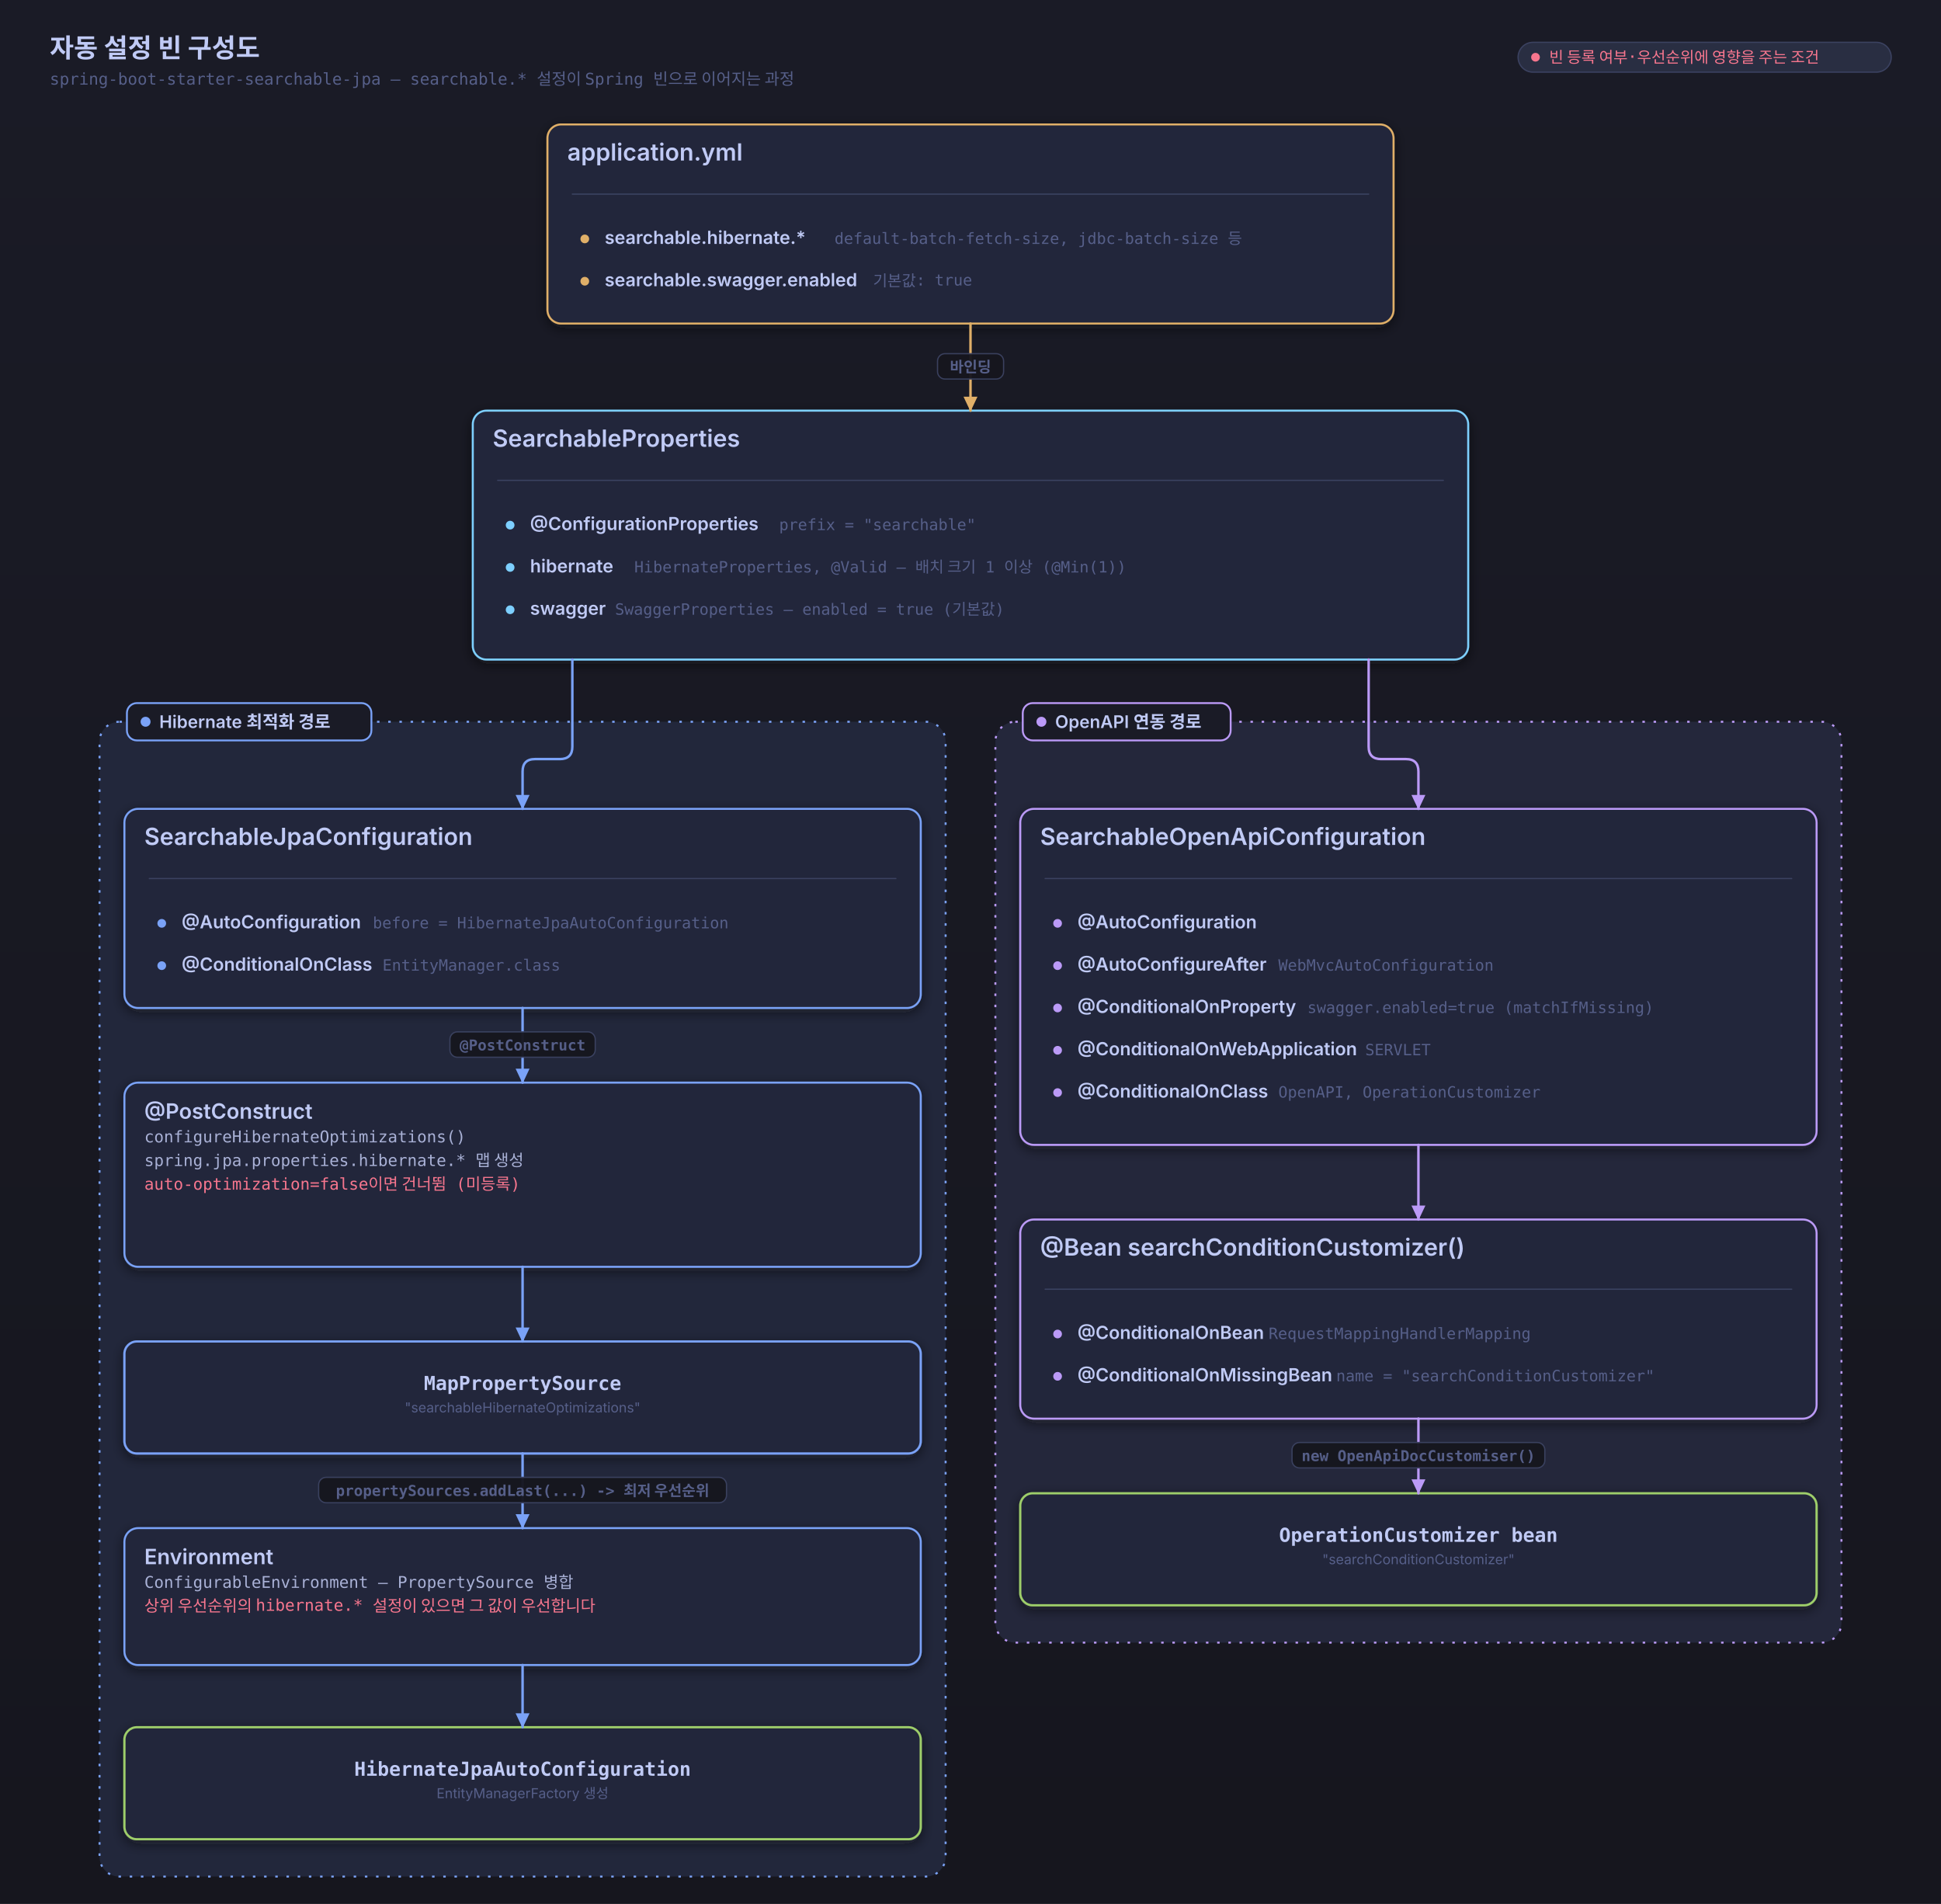
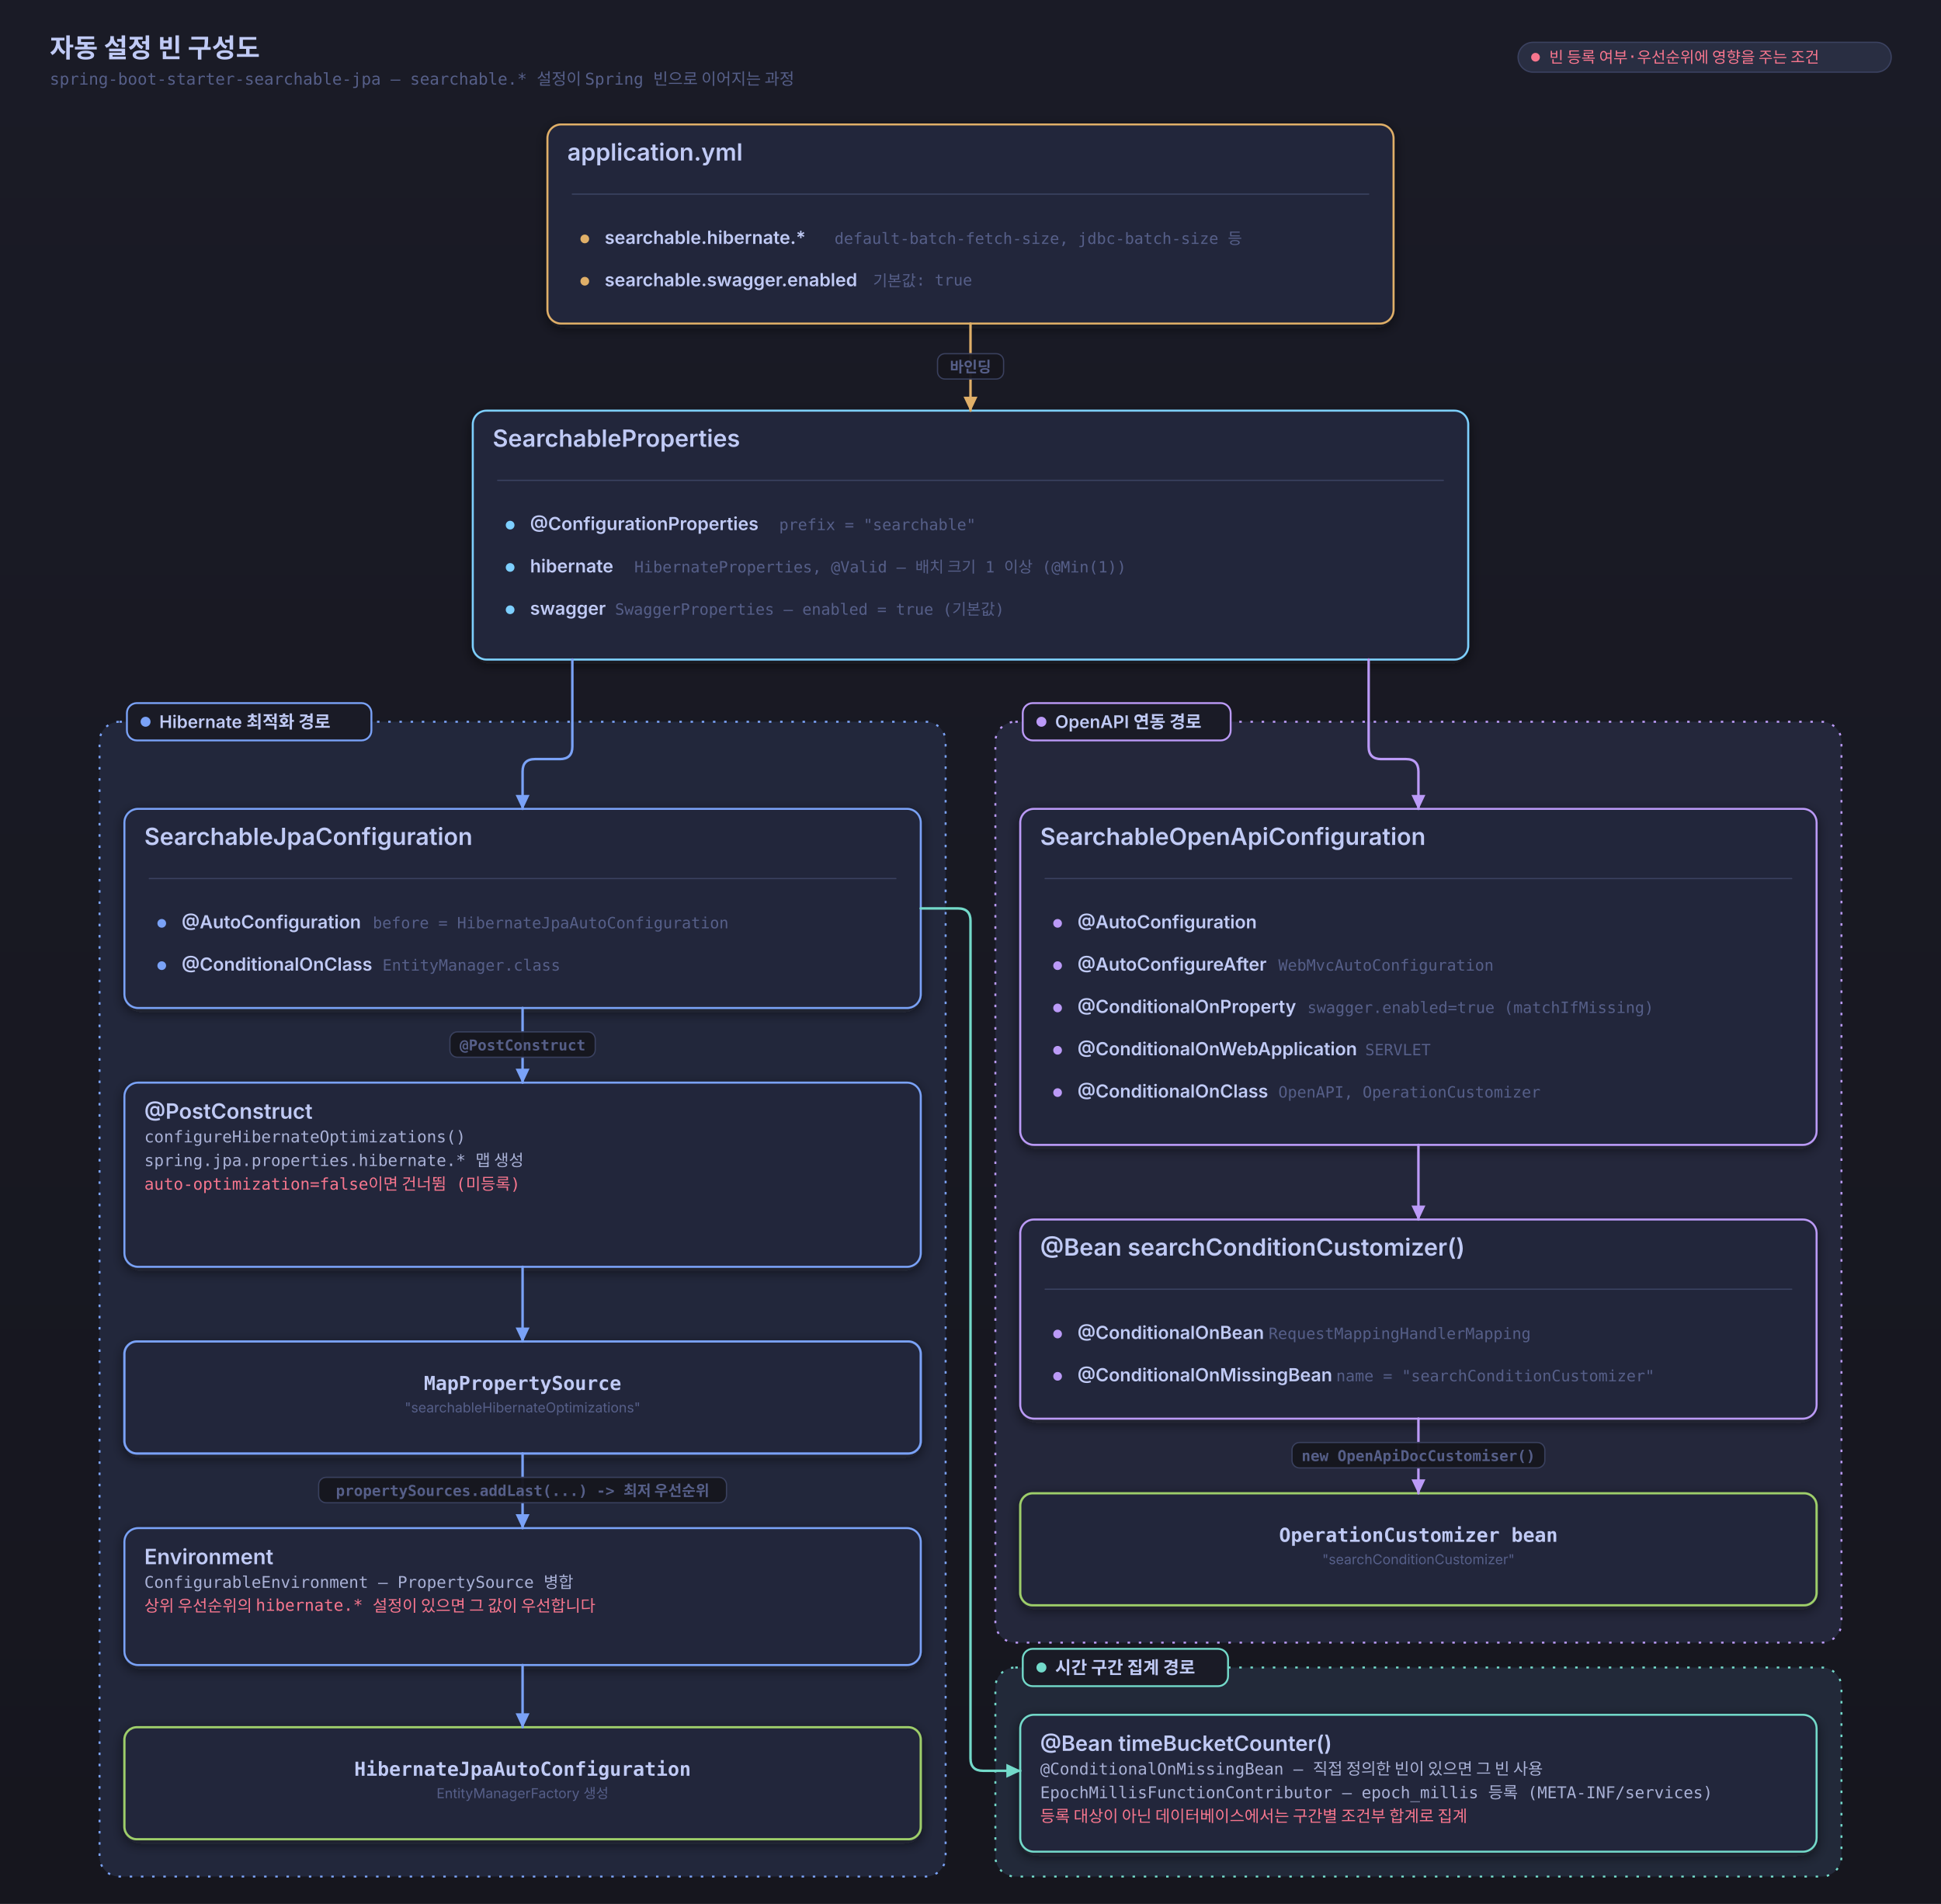
<svg xmlns="http://www.w3.org/2000/svg" width="1560" height="1530" viewBox="0 0 1560 1530" font-family="'Inter','SF Pro Display',system-ui,-apple-system,'Segoe UI',Roboto,sans-serif">
  <defs>
    <filter id="soft" x="-30%" y="-30%" width="160%" height="160%">
      <feDropShadow dx="0" dy="3" stdDeviation="5" flood-color="#0c0c14" flood-opacity="0.55" />
    </filter>
    <linearGradient id="bgwash" x1="0" y1="0" x2="0" y2="1">
      <stop offset="0" stop-color="#1a1b26" />
      <stop offset="1" stop-color="#16161e" />
    </linearGradient>
    <marker id="arr-blue" viewBox="0 0 10 10" refX="8.5" refY="5" markerWidth="7" markerHeight="7" orient="auto-start-reverse">
      <path d="M0.5 1 L9 5 L0.5 9 z" fill="#7aa2f7" />
    </marker>
    <marker id="arr-green" viewBox="0 0 10 10" refX="8.5" refY="5" markerWidth="7" markerHeight="7" orient="auto-start-reverse">
      <path d="M0.5 1 L9 5 L0.5 9 z" fill="#9ece6a" />
    </marker>
    <marker id="arr-orange" viewBox="0 0 10 10" refX="8.5" refY="5" markerWidth="7" markerHeight="7" orient="auto-start-reverse">
      <path d="M0.5 1 L9 5 L0.5 9 z" fill="#ff9e64" />
    </marker>
    <marker id="arr-purple" viewBox="0 0 10 10" refX="8.5" refY="5" markerWidth="7" markerHeight="7" orient="auto-start-reverse">
      <path d="M0.5 1 L9 5 L0.5 9 z" fill="#bb9af7" />
    </marker>
    <marker id="arr-cyan" viewBox="0 0 10 10" refX="8.5" refY="5" markerWidth="7" markerHeight="7" orient="auto-start-reverse">
      <path d="M0.5 1 L9 5 L0.5 9 z" fill="#7dcfff" />
    </marker>
    <marker id="arr-teal" viewBox="0 0 10 10" refX="8.5" refY="5" markerWidth="7" markerHeight="7" orient="auto-start-reverse">
      <path d="M0.5 1 L9 5 L0.5 9 z" fill="#73daca" />
    </marker>
    <marker id="arr-red" viewBox="0 0 10 10" refX="8.5" refY="5" markerWidth="7" markerHeight="7" orient="auto-start-reverse">
      <path d="M0.5 1 L9 5 L0.5 9 z" fill="#f7768e" />
    </marker>
    <marker id="arr-muted" viewBox="0 0 10 10" refX="8.5" refY="5" markerWidth="7" markerHeight="7" orient="auto-start-reverse">
      <path d="M0.5 1 L9 5 L0.5 9 z" fill="#565f89" />
    </marker>
    <marker id="arr-fg" viewBox="0 0 10 10" refX="8.5" refY="5" markerWidth="7" markerHeight="7" orient="auto-start-reverse">
      <path d="M0.5 1 L9 5 L0.5 9 z" fill="#a9b1d6" />
    </marker>
    <marker id="arr-yellow" viewBox="0 0 10 10" refX="8.5" refY="5" markerWidth="7" markerHeight="7" orient="auto-start-reverse">
      <path d="M0.5 1 L9 5 L0.5 9 z" fill="#e0af68" />
    </marker>
  </defs>
  <rect width="1560" height="1530" fill="url(#bgwash)" />
  <rect x="80.0" y="580.0" width="680.0" height="928.0" rx="16" fill="#1f2335" stroke="#7aa2f7" stroke-width="1.6" stroke-dasharray="2 7" opacity="1" />
  <rect x="80.0" y="580.0" width="680.0" height="928.0" rx="16" fill="#7aa2f7" opacity="0.035" />
  <rect x="102.0" y="565.0" width="196.5" height="30.0" rx="8" fill="#1a1b26" stroke="#7aa2f7" stroke-width="1.5" />
  <circle cx="117.0" cy="580.0" r="4" fill="#7aa2f7" />
  <text x="128.0" y="585.0" font-family="'Inter','SF Pro Display',system-ui,-apple-system,'Segoe UI',Roboto,sans-serif" font-size="14" fill="#c0caf5" font-weight="600" text-anchor="start">Hibernate 최적화 경로</text>
  <rect x="800.0" y="580.0" width="680.0" height="740.0" rx="16" fill="#1f2335" stroke="#bb9af7" stroke-width="1.6" stroke-dasharray="2 7" opacity="1" />
  <rect x="800.0" y="580.0" width="680.0" height="740.0" rx="16" fill="#bb9af7" opacity="0.035" />
  <rect x="822.0" y="565.0" width="167.1" height="30.0" rx="8" fill="#1a1b26" stroke="#bb9af7" stroke-width="1.5" />
  <circle cx="837.0" cy="580.0" r="4" fill="#bb9af7" />
  <text x="848.0" y="585.0" font-family="'Inter','SF Pro Display',system-ui,-apple-system,'Segoe UI',Roboto,sans-serif" font-size="14" fill="#c0caf5" font-weight="600" text-anchor="start">OpenAPI 연동 경로</text>
  <text x="40.0" y="46.0" font-family="'Inter','SF Pro Display',system-ui,-apple-system,'Segoe UI',Roboto,sans-serif" font-size="21" fill="#c0caf5" font-weight="700" text-anchor="start">자동 설정 빈 구성도</text>
  <text x="40.0" y="68.0" font-family="'JetBrains Mono','SF Mono',ui-monospace,Menlo,'DejaVu Sans Mono',monospace" font-size="13" fill="#565f89" font-weight="400" text-anchor="start">spring-boot-starter-searchable-jpa — searchable.* 설정이 Spring 빈으로 이어지는 과정</text>
  <rect x="1220.1" y="34.0" width="299.9" height="24.0" rx="12.0" fill="#292e42" stroke="#3b4261" stroke-width="1" />
  <circle cx="1234.1" cy="46.0" r="3.5" fill="#f7768e" />
  <text x="1245.1" y="50.4" font-family="'JetBrains Mono','SF Mono',ui-monospace,Menlo,'DejaVu Sans Mono',monospace" font-size="12.5" fill="#f7768e" font-weight="500" text-anchor="start">빈 등록 여부·우선순위에 영향을 주는 조건</text>
  <rect x="440.0" y="100.0" width="680.0" height="160.0" rx="11" fill="#24283b" stroke="#e0af68" stroke-width="1.6" filter="url(#soft)" />
  <text x="456.0" y="129.0" font-family="'Inter','SF Pro Display',system-ui,-apple-system,'Segoe UI',Roboto,sans-serif" font-size="19" fill="#c0caf5" font-weight="600" text-anchor="start">application.yml</text>
  <line x1="460.0" y1="156.0" x2="1100.0" y2="156.0" stroke="#3b4261" stroke-width="1" stroke-linecap="round" />
  <circle cx="470.0" cy="192.0" r="3.5" fill="#e0af68" />
  <text x="486.0" y="196.0" font-family="'Inter','SF Pro Display',system-ui,-apple-system,'Segoe UI',Roboto,sans-serif" font-size="14.5" fill="#c0caf5" font-weight="600" text-anchor="start">searchable.hibernate.*</text>
  <text x="670.7" y="196.0" font-family="'JetBrains Mono','SF Mono',ui-monospace,Menlo,'DejaVu Sans Mono',monospace" font-size="12.5" fill="#565f89" font-weight="400" text-anchor="start">default-batch-fetch-size, jdbc-batch-size 등</text>
  <circle cx="470.0" cy="226.0" r="3.5" fill="#e0af68" />
  <text x="486.0" y="230.0" font-family="'Inter','SF Pro Display',system-ui,-apple-system,'Segoe UI',Roboto,sans-serif" font-size="14.5" fill="#c0caf5" font-weight="600" text-anchor="start">searchable.swagger.enabled</text>
  <text x="701.7" y="230.0" font-family="'JetBrains Mono','SF Mono',ui-monospace,Menlo,'DejaVu Sans Mono',monospace" font-size="12.5" fill="#565f89" font-weight="400" text-anchor="start">기본값: true</text>
  <rect x="380.0" y="330.0" width="800.0" height="200.0" rx="11" fill="#24283b" stroke="#7dcfff" stroke-width="1.6" filter="url(#soft)" />
  <text x="396.0" y="359.0" font-family="'Inter','SF Pro Display',system-ui,-apple-system,'Segoe UI',Roboto,sans-serif" font-size="19" fill="#c0caf5" font-weight="600" text-anchor="start">SearchableProperties</text>
  <line x1="400.0" y1="386.0" x2="1160.0" y2="386.0" stroke="#3b4261" stroke-width="1" stroke-linecap="round" />
  <circle cx="410.0" cy="422.0" r="3.5" fill="#7dcfff" />
  <text x="426.0" y="426.0" font-family="'Inter','SF Pro Display',system-ui,-apple-system,'Segoe UI',Roboto,sans-serif" font-size="14.5" fill="#c0caf5" font-weight="600" text-anchor="start">@ConfigurationProperties</text>
  <text x="626.2" y="426.0" font-family="'JetBrains Mono','SF Mono',ui-monospace,Menlo,'DejaVu Sans Mono',monospace" font-size="12.5" fill="#565f89" font-weight="400" text-anchor="start">prefix = "searchable"</text>
  <circle cx="410.0" cy="456.0" r="3.5" fill="#7dcfff" />
  <text x="426.0" y="460.0" font-family="'Inter','SF Pro Display',system-ui,-apple-system,'Segoe UI',Roboto,sans-serif" font-size="14.5" fill="#c0caf5" font-weight="600" text-anchor="start">hibernate</text>
  <text x="509.8" y="460.0" font-family="'JetBrains Mono','SF Mono',ui-monospace,Menlo,'DejaVu Sans Mono',monospace" font-size="12.5" fill="#565f89" font-weight="400" text-anchor="start">HibernateProperties, @Valid — 배치 크기 1 이상 (@Min(1))</text>
  <circle cx="410.0" cy="490.0" r="3.5" fill="#7dcfff" />
  <text x="426.0" y="494.0" font-family="'Inter','SF Pro Display',system-ui,-apple-system,'Segoe UI',Roboto,sans-serif" font-size="14.5" fill="#c0caf5" font-weight="600" text-anchor="start">swagger</text>
  <text x="494.3" y="494.0" font-family="'JetBrains Mono','SF Mono',ui-monospace,Menlo,'DejaVu Sans Mono',monospace" font-size="12.5" fill="#565f89" font-weight="400" text-anchor="start">SwaggerProperties — enabled = true (기본값)</text>
  <path d="M 780.0 260.0 L 780.0 294.5 Q 780.0 295.0 780.0 295.0 L 780.0 295.0 Q 780.0 295.0 780.0 295.5 L 780.0 330.0" fill="none" stroke="#e0af68" stroke-width="2" stroke-linecap="round" stroke-linejoin="round" marker-end="url(#arr-yellow)" />
  <rect x="753.5" y="284.2" width="53.1" height="20.4" rx="6" fill="#16161e" stroke="#3b4261" stroke-width="1" opacity="0.96" />
  <text x="780.0" y="299.1" font-family="'JetBrains Mono','SF Mono',ui-monospace,Menlo,'DejaVu Sans Mono',monospace" font-size="12" fill="#565f89" font-weight="600" text-anchor="middle">바인딩</text>
  <rect x="100.0" y="650.0" width="640.0" height="160.0" rx="11" fill="#24283b" stroke="#7aa2f7" stroke-width="1.6" filter="url(#soft)" />
  <text x="116.0" y="679.0" font-family="'Inter','SF Pro Display',system-ui,-apple-system,'Segoe UI',Roboto,sans-serif" font-size="19" fill="#c0caf5" font-weight="600" text-anchor="start">SearchableJpaConfiguration</text>
  <line x1="120.0" y1="706.0" x2="720.0" y2="706.0" stroke="#3b4261" stroke-width="1" stroke-linecap="round" />
  <circle cx="130.0" cy="742.0" r="3.5" fill="#7aa2f7" />
  <text x="146.0" y="746.0" font-family="'Inter','SF Pro Display',system-ui,-apple-system,'Segoe UI',Roboto,sans-serif" font-size="14.5" fill="#c0caf5" font-weight="600" text-anchor="start">@AutoConfiguration</text>
  <text x="299.6" y="746.0" font-family="'JetBrains Mono','SF Mono',ui-monospace,Menlo,'DejaVu Sans Mono',monospace" font-size="12.5" fill="#565f89" font-weight="400" text-anchor="start">before = HibernateJpaAutoConfiguration</text>
  <circle cx="130.0" cy="776.0" r="3.5" fill="#7aa2f7" />
  <text x="146.0" y="780.0" font-family="'Inter','SF Pro Display',system-ui,-apple-system,'Segoe UI',Roboto,sans-serif" font-size="14.5" fill="#c0caf5" font-weight="600" text-anchor="start">@ConditionalOnClass</text>
  <text x="307.4" y="780.0" font-family="'JetBrains Mono','SF Mono',ui-monospace,Menlo,'DejaVu Sans Mono',monospace" font-size="12.5" fill="#565f89" font-weight="400" text-anchor="start">EntityManager.class</text>
  <rect x="100.0" y="870.0" width="640.0" height="148.0" rx="11" fill="#24283b" stroke="#7aa2f7" stroke-width="1.6" filter="url(#soft)" />
  <text x="116.0" y="899.0" font-family="'Inter','SF Pro Display',system-ui,-apple-system,'Segoe UI',Roboto,sans-serif" font-size="17" fill="#c0caf5" font-weight="600" text-anchor="start">@PostConstruct</text>
  <text x="116.0" y="918.0" font-family="'JetBrains Mono','SF Mono',ui-monospace,Menlo,'DejaVu Sans Mono',monospace" font-size="13" fill="#a9b1d6" font-weight="400" text-anchor="start">configureHibernateOptimizations()</text>
  <text x="116.0" y="937.0" font-family="'JetBrains Mono','SF Mono',ui-monospace,Menlo,'DejaVu Sans Mono',monospace" font-size="13" fill="#a9b1d6" font-weight="400" text-anchor="start">spring.jpa.properties.hibernate.* 맵 생성</text>
  <text x="116.0" y="956.0" font-family="'JetBrains Mono','SF Mono',ui-monospace,Menlo,'DejaVu Sans Mono',monospace" font-size="13" fill="#f7768e" font-weight="400" text-anchor="start">auto-optimization=false이면 건너뜀 (미등록)</text>
  <rect x="100.0" y="1078.0" width="640.0" height="90.0" rx="10" fill="#24283b" stroke="#7aa2f7" stroke-width="1.8" filter="url(#soft)" />
  <text x="420.0" y="1117.0" font-family="'JetBrains Mono','SF Mono',ui-monospace,Menlo,'DejaVu Sans Mono',monospace" font-size="15.5" fill="#c0caf5" font-weight="700" text-anchor="middle">MapPropertySource</text>
  <text x="420.0" y="1135.0" font-family="'Inter','SF Pro Display',system-ui,-apple-system,'Segoe UI',Roboto,sans-serif" font-size="11" fill="#565f89" font-weight="400" text-anchor="middle">"searchableHibernateOptimizations"</text>
  <rect x="100.0" y="1228.0" width="640.0" height="110.0" rx="11" fill="#24283b" stroke="#7aa2f7" stroke-width="1.6" filter="url(#soft)" />
  <text x="116.0" y="1257.0" font-family="'Inter','SF Pro Display',system-ui,-apple-system,'Segoe UI',Roboto,sans-serif" font-size="17" fill="#c0caf5" font-weight="600" text-anchor="start">Environment</text>
  <text x="116.0" y="1276.0" font-family="'JetBrains Mono','SF Mono',ui-monospace,Menlo,'DejaVu Sans Mono',monospace" font-size="13" fill="#a9b1d6" font-weight="400" text-anchor="start">ConfigurableEnvironment — PropertySource 병합</text>
  <text x="116.0" y="1295.0" font-family="'JetBrains Mono','SF Mono',ui-monospace,Menlo,'DejaVu Sans Mono',monospace" font-size="13" fill="#f7768e" font-weight="400" text-anchor="start">상위 우선순위의 hibernate.* 설정이 있으면 그 값이 우선합니다</text>
  <rect x="100.0" y="1388.0" width="640.0" height="90.0" rx="10" fill="#24283b" stroke="#9ece6a" stroke-width="1.8" filter="url(#soft)" />
  <text x="420.0" y="1427.0" font-family="'JetBrains Mono','SF Mono',ui-monospace,Menlo,'DejaVu Sans Mono',monospace" font-size="15.5" fill="#c0caf5" font-weight="700" text-anchor="middle">HibernateJpaAutoConfiguration</text>
  <text x="420.0" y="1445.0" font-family="'Inter','SF Pro Display',system-ui,-apple-system,'Segoe UI',Roboto,sans-serif" font-size="11" fill="#565f89" font-weight="400" text-anchor="middle">EntityManagerFactory 생성</text>
  <path d="M 420.0 810.0 L 420.0 839.5 Q 420.0 840.0 420.0 840.0 L 420.0 840.0 Q 420.0 840.0 420.0 840.5 L 420.0 870.0" fill="none" stroke="#7aa2f7" stroke-width="2" stroke-linecap="round" stroke-linejoin="round" marker-end="url(#arr-blue)" />
  <rect x="361.6" y="829.2" width="116.8" height="20.4" rx="6" fill="#16161e" stroke="#3b4261" stroke-width="1" opacity="0.96" />
  <text x="420.0" y="844.1" font-family="'JetBrains Mono','SF Mono',ui-monospace,Menlo,'DejaVu Sans Mono',monospace" font-size="12" fill="#565f89" font-weight="600" text-anchor="middle">@PostConstruct</text>
  <path d="M 420.0 1018.0 L 420.0 1047.5 Q 420.0 1048.0 420.0 1048.0 L 420.0 1048.0 Q 420.0 1048.0 420.0 1048.5 L 420.0 1078.0" fill="none" stroke="#7aa2f7" stroke-width="2" stroke-linecap="round" stroke-linejoin="round" marker-end="url(#arr-blue)" />
  <path d="M 420.0 1168.0 L 420.0 1197.5 Q 420.0 1198.0 420.0 1198.0 L 420.0 1198.0 Q 420.0 1198.0 420.0 1198.5 L 420.0 1228.0" fill="none" stroke="#7aa2f7" stroke-width="2" stroke-linecap="round" stroke-linejoin="round" marker-end="url(#arr-blue)" />
  <rect x="256.1" y="1187.2" width="327.8" height="20.4" rx="6" fill="#16161e" stroke="#3b4261" stroke-width="1" opacity="0.96" />
  <text x="420.0" y="1202.1" font-family="'JetBrains Mono','SF Mono',ui-monospace,Menlo,'DejaVu Sans Mono',monospace" font-size="12" fill="#565f89" font-weight="600" text-anchor="middle">propertySources.addLast(...) -&gt; 최저 우선순위</text>
  <path d="M 420.0 1338.0 L 420.0 1362.5 Q 420.0 1363.0 420.0 1363.0 L 420.0 1363.0 Q 420.0 1363.0 420.0 1363.5 L 420.0 1388.0" fill="none" stroke="#7aa2f7" stroke-width="2" stroke-linecap="round" stroke-linejoin="round" marker-end="url(#arr-blue)" />
  <rect x="820.0" y="650.0" width="640.0" height="270.0" rx="11" fill="#24283b" stroke="#bb9af7" stroke-width="1.6" filter="url(#soft)" />
  <text x="836.0" y="679.0" font-family="'Inter','SF Pro Display',system-ui,-apple-system,'Segoe UI',Roboto,sans-serif" font-size="19" fill="#c0caf5" font-weight="600" text-anchor="start">SearchableOpenApiConfiguration</text>
  <line x1="840.0" y1="706.0" x2="1440.0" y2="706.0" stroke="#3b4261" stroke-width="1" stroke-linecap="round" />
  <circle cx="850.0" cy="742.0" r="3.5" fill="#bb9af7" />
  <text x="866.0" y="746.0" font-family="'Inter','SF Pro Display',system-ui,-apple-system,'Segoe UI',Roboto,sans-serif" font-size="14.5" fill="#c0caf5" font-weight="600" text-anchor="start">@AutoConfiguration</text>
  <circle cx="850.0" cy="776.0" r="3.5" fill="#bb9af7" />
  <text x="866.0" y="780.0" font-family="'Inter','SF Pro Display',system-ui,-apple-system,'Segoe UI',Roboto,sans-serif" font-size="14.5" fill="#c0caf5" font-weight="600" text-anchor="start">@AutoConfigureAfter</text>
  <text x="1027.4" y="780.0" font-family="'JetBrains Mono','SF Mono',ui-monospace,Menlo,'DejaVu Sans Mono',monospace" font-size="12.5" fill="#565f89" font-weight="400" text-anchor="start">WebMvcAutoConfiguration</text>
  <circle cx="850.0" cy="810.0" r="3.5" fill="#bb9af7" />
  <text x="866.0" y="814.0" font-family="'Inter','SF Pro Display',system-ui,-apple-system,'Segoe UI',Roboto,sans-serif" font-size="14.5" fill="#c0caf5" font-weight="600" text-anchor="start">@ConditionalOnProperty</text>
  <text x="1050.7" y="814.0" font-family="'JetBrains Mono','SF Mono',ui-monospace,Menlo,'DejaVu Sans Mono',monospace" font-size="12.5" fill="#565f89" font-weight="400" text-anchor="start">swagger.enabled=true (matchIfMissing)</text>
  <circle cx="850.0" cy="844.0" r="3.5" fill="#bb9af7" />
  <text x="866.0" y="848.0" font-family="'Inter','SF Pro Display',system-ui,-apple-system,'Segoe UI',Roboto,sans-serif" font-size="14.5" fill="#c0caf5" font-weight="600" text-anchor="start">@ConditionalOnWebApplication</text>
  <text x="1097.2" y="848.0" font-family="'JetBrains Mono','SF Mono',ui-monospace,Menlo,'DejaVu Sans Mono',monospace" font-size="12.5" fill="#565f89" font-weight="400" text-anchor="start">SERVLET</text>
  <circle cx="850.0" cy="878.0" r="3.5" fill="#bb9af7" />
  <text x="866.0" y="882.0" font-family="'Inter','SF Pro Display',system-ui,-apple-system,'Segoe UI',Roboto,sans-serif" font-size="14.5" fill="#c0caf5" font-weight="600" text-anchor="start">@ConditionalOnClass</text>
  <text x="1027.4" y="882.0" font-family="'JetBrains Mono','SF Mono',ui-monospace,Menlo,'DejaVu Sans Mono',monospace" font-size="12.5" fill="#565f89" font-weight="400" text-anchor="start">OpenAPI, OperationCustomizer</text>
  <rect x="820.0" y="980.0" width="640.0" height="160.0" rx="11" fill="#24283b" stroke="#bb9af7" stroke-width="1.6" filter="url(#soft)" />
  <text x="836.0" y="1009.0" font-family="'Inter','SF Pro Display',system-ui,-apple-system,'Segoe UI',Roboto,sans-serif" font-size="19" fill="#c0caf5" font-weight="600" text-anchor="start">@Bean searchConditionCustomizer()</text>
  <line x1="840.0" y1="1036.0" x2="1440.0" y2="1036.0" stroke="#3b4261" stroke-width="1" stroke-linecap="round" />
  <circle cx="850.0" cy="1072.0" r="3.5" fill="#bb9af7" />
  <text x="866.0" y="1076.0" font-family="'Inter','SF Pro Display',system-ui,-apple-system,'Segoe UI',Roboto,sans-serif" font-size="14.5" fill="#c0caf5" font-weight="600" text-anchor="start">@ConditionalOnBean</text>
  <text x="1019.6" y="1076.0" font-family="'JetBrains Mono','SF Mono',ui-monospace,Menlo,'DejaVu Sans Mono',monospace" font-size="12.5" fill="#565f89" font-weight="400" text-anchor="start">RequestMappingHandlerMapping</text>
  <circle cx="850.0" cy="1106.0" r="3.5" fill="#bb9af7" />
  <text x="866.0" y="1110.0" font-family="'Inter','SF Pro Display',system-ui,-apple-system,'Segoe UI',Roboto,sans-serif" font-size="14.5" fill="#c0caf5" font-weight="600" text-anchor="start">@ConditionalOnMissingBean</text>
  <text x="1073.9" y="1110.0" font-family="'JetBrains Mono','SF Mono',ui-monospace,Menlo,'DejaVu Sans Mono',monospace" font-size="12.5" fill="#565f89" font-weight="400" text-anchor="start">name = "searchConditionCustomizer"</text>
  <rect x="820.0" y="1200.0" width="640.0" height="90.0" rx="10" fill="#24283b" stroke="#9ece6a" stroke-width="1.8" filter="url(#soft)" />
  <text x="1140.0" y="1239.0" font-family="'JetBrains Mono','SF Mono',ui-monospace,Menlo,'DejaVu Sans Mono',monospace" font-size="15.5" fill="#c0caf5" font-weight="700" text-anchor="middle">OperationCustomizer bean</text>
  <text x="1140.0" y="1257.0" font-family="'Inter','SF Pro Display',system-ui,-apple-system,'Segoe UI',Roboto,sans-serif" font-size="11" fill="#565f89" font-weight="400" text-anchor="middle">"searchConditionCustomizer"</text>
  <path d="M 1140.0 920.0 L 1140.0 949.5 Q 1140.0 950.0 1140.0 950.0 L 1140.0 950.0 Q 1140.0 950.0 1140.0 950.5 L 1140.0 980.0" fill="none" stroke="#bb9af7" stroke-width="2" stroke-linecap="round" stroke-linejoin="round" marker-end="url(#arr-purple)" />
  <path d="M 1140.0 1140.0 L 1140.0 1169.5 Q 1140.0 1170.0 1140.0 1170.0 L 1140.0 1170.0 Q 1140.0 1170.0 1140.0 1170.5 L 1140.0 1200.0" fill="none" stroke="#bb9af7" stroke-width="2" stroke-linecap="round" stroke-linejoin="round" marker-end="url(#arr-purple)" />
  <rect x="1038.4" y="1159.2" width="203.2" height="20.4" rx="6" fill="#16161e" stroke="#3b4261" stroke-width="1" opacity="0.96" />
  <text x="1140.0" y="1174.1" font-family="'JetBrains Mono','SF Mono',ui-monospace,Menlo,'DejaVu Sans Mono',monospace" font-size="12" fill="#565f89" font-weight="600" text-anchor="middle">new OpenApiDocCustomiser()</text>
  <path d="M 460.0 530.0 L 460.0 600.0 Q 460.0 610.0 450.0 610.0 L 430.0 610.0 Q 420.0 610.0 420.0 620.0 L 420.0 650.0" fill="none" stroke="#7aa2f7" stroke-width="2" stroke-linecap="round" stroke-linejoin="round" marker-end="url(#arr-blue)" />
  <path d="M 1100.0 530.0 L 1100.0 600.0 Q 1100.0 610.0 1110.0 610.0 L 1130.0 610.0 Q 1140.0 610.0 1140.0 620.0 L 1140.0 650.0" fill="none" stroke="#bb9af7" stroke-width="2" stroke-linecap="round" stroke-linejoin="round" marker-end="url(#arr-purple)" />
+   <rect x="800.0" y="1340.0" width="680.0" height="168.0" rx="16" fill="#1f2335" stroke="#73daca" stroke-width="1.6" stroke-dasharray="2 7" opacity="1" />
+   <rect x="800.0" y="1340.0" width="680.0" height="168.0" rx="16" fill="#73daca" opacity="0.035" />
+   <rect x="822.0" y="1325.0" width="165.0" height="30.0" rx="8" fill="#1a1b26" stroke="#73daca" stroke-width="1.5" />
+   <circle cx="837.0" cy="1340.0" r="4" fill="#73daca" />
+   <text x="848.0" y="1345.0" font-family="'Inter','SF Pro Display',system-ui,-apple-system,'Segoe UI',Roboto,sans-serif" font-size="14" fill="#c0caf5" font-weight="600" text-anchor="start">시간 구간 집계 경로</text>
+   <rect x="820.0" y="1378.0" width="640.0" height="110.0" rx="11" fill="#24283b" stroke="#73daca" stroke-width="1.6" filter="url(#soft)" />
+   <text x="836.0" y="1407.0" font-family="'Inter','SF Pro Display',system-ui,-apple-system,'Segoe UI',Roboto,sans-serif" font-size="17" fill="#c0caf5" font-weight="600" text-anchor="start">@Bean timeBucketCounter()</text>
+   <text x="836.0" y="1426.0" font-family="'JetBrains Mono','SF Mono',ui-monospace,Menlo,'DejaVu Sans Mono',monospace" font-size="13" fill="#a9b1d6" font-weight="400" text-anchor="start">@ConditionalOnMissingBean — 직접 정의한 빈이 있으면 그 빈 사용</text>
+   <text x="836.0" y="1445.0" font-family="'JetBrains Mono','SF Mono',ui-monospace,Menlo,'DejaVu Sans Mono',monospace" font-size="13" fill="#a9b1d6" font-weight="400" text-anchor="start">EpochMillisFunctionContributor — epoch_millis 등록 (META-INF/services)</text>
+   <text x="836.0" y="1464.0" font-family="'JetBrains Mono','SF Mono',ui-monospace,Menlo,'DejaVu Sans Mono',monospace" font-size="13" fill="#f7768e" font-weight="400" text-anchor="start">등록 대상이 아닌 데이터베이스에서는 구간별 조건부 합계로 집계</text>
+   <path d="M 740.0 730.0 L 770.0 730.0 Q 780.0 730.0 780.0 740.0 L 780.0 1413.0 Q 780.0 1423.0 790.0 1423.0 L 820.0 1423.0" fill="none" stroke="#73daca" stroke-width="2" stroke-linecap="round" stroke-linejoin="round" marker-end="url(#arr-teal)" />
</svg>
